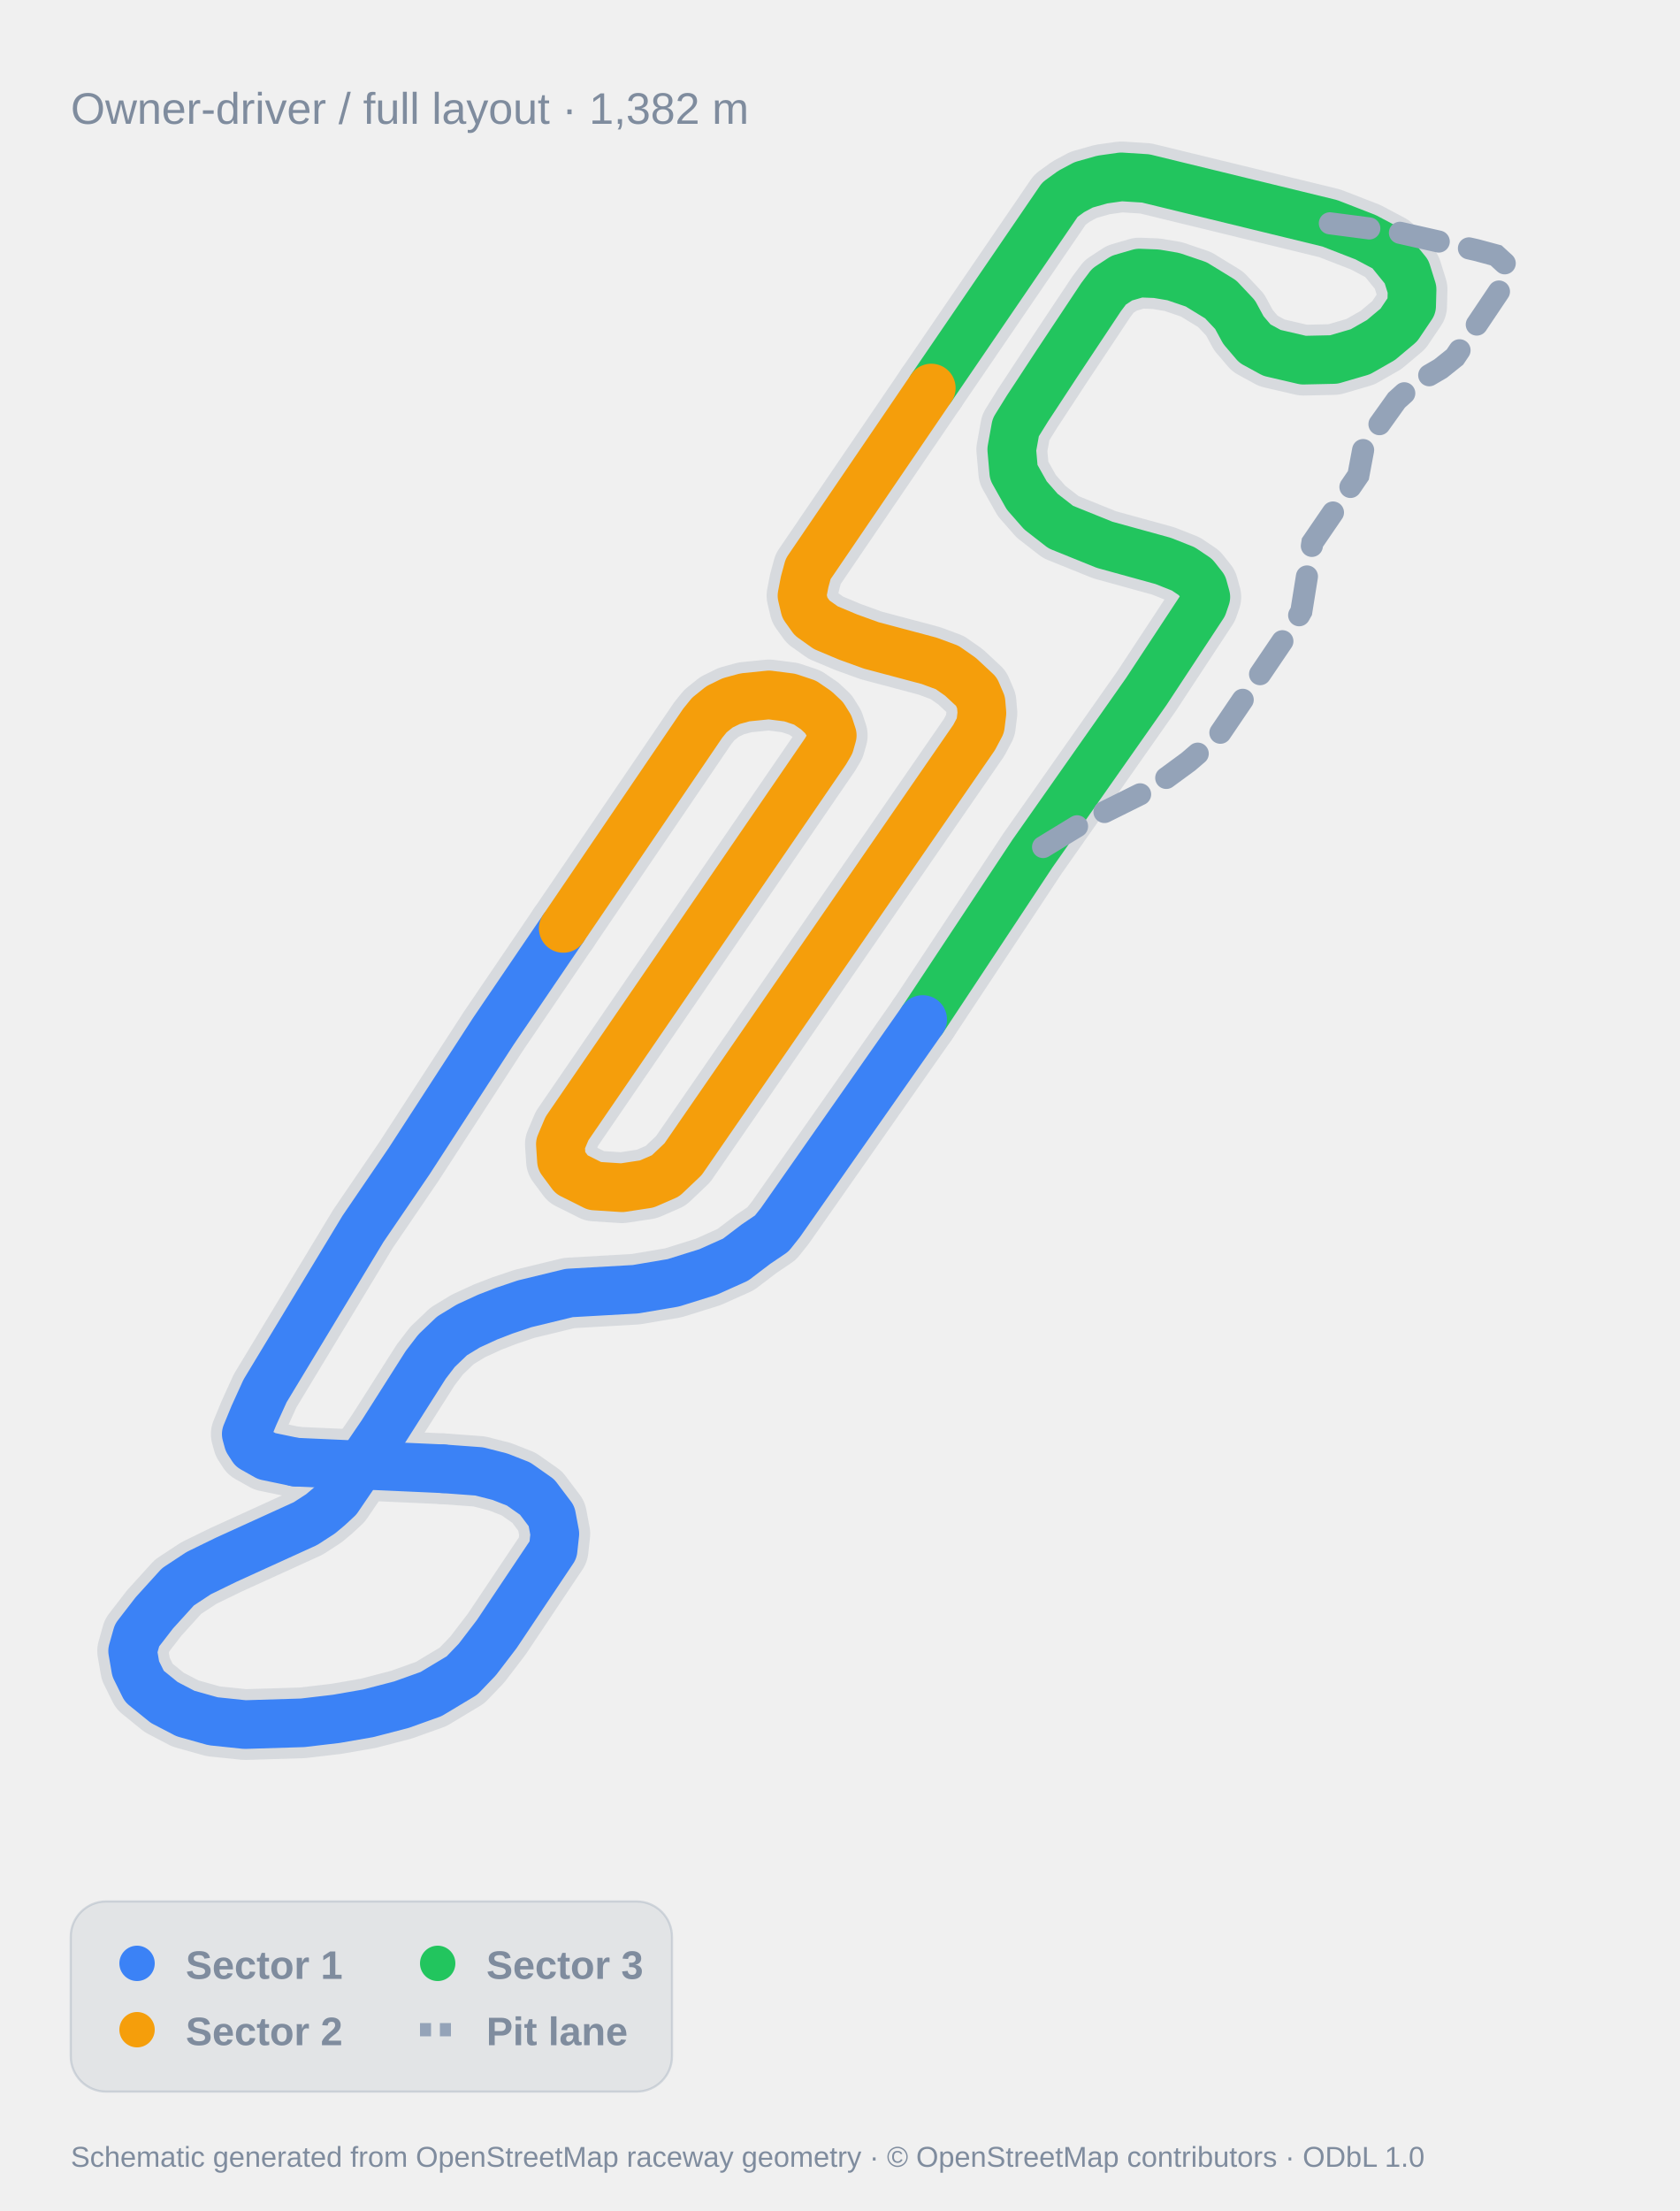
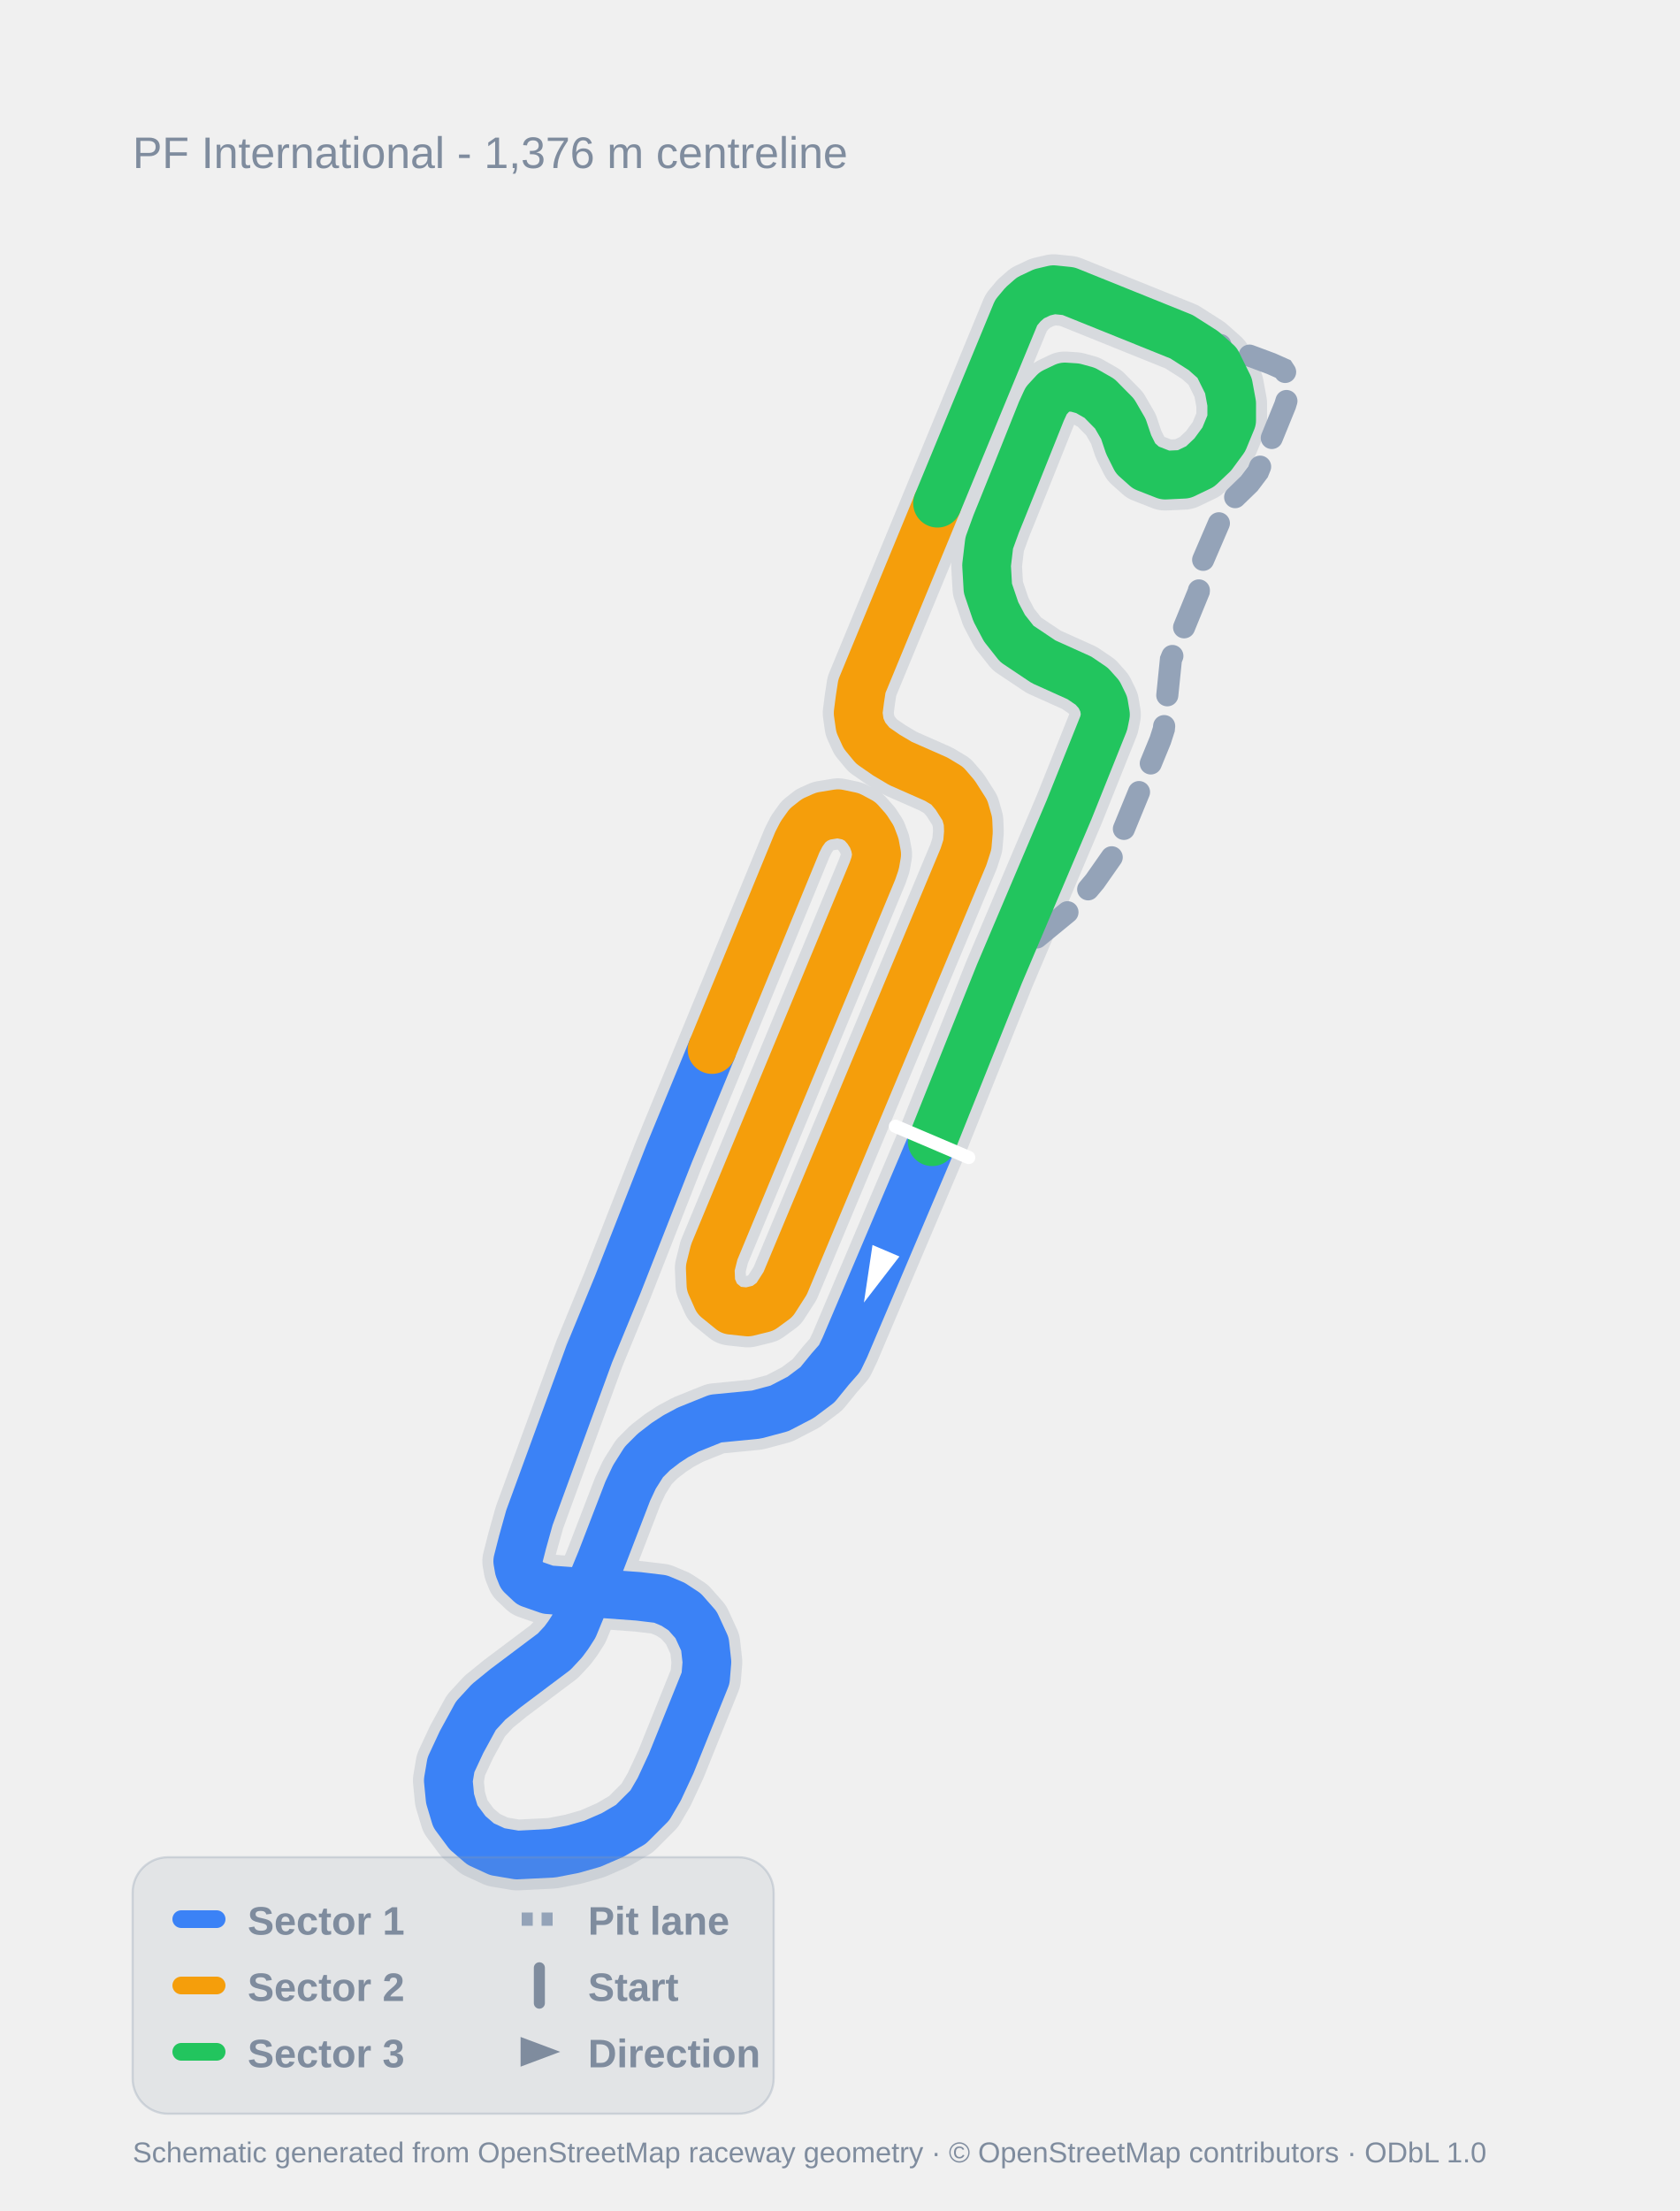
- <svg xmlns="http://www.w3.org/2000/svg" viewBox="40 20 760 1000" role="img" aria-labelledby="title desc">
+ <svg xmlns="http://www.w3.org/2000/svg" viewBox="0 0 760 1000" role="img" aria-labelledby="title desc">
  <style>
    /* An SVG shown through &lt;img&gt; is its own document: it cannot see the app's light/dark
       toggle, and following prefers-color-scheme instead put a dark map inside a light app
       whenever the two disagreed. So the artwork carries no background and no theme of its own.
       The app's map viewport supplies the surface, already themed, and every colour below is a
-        mid-tone chosen to read on both of its backgrounds (#f5f7fb light, #1d2a3a dark). The
-        sector colours already read on either. */
+        mid-tone chosen to read on both of its backgrounds (#f5f7fb light, #1d2a3a dark). */
    .map-caption { fill: #7f8c9e; }
    .map-legend-surface { fill: #8896aa; fill-opacity: 0.14; stroke: #8896aa; stroke-opacity: 0.3; }
    .map-legend-label { fill: #7f8c9e; }
    .map-outline { stroke: #7f8c9e; }
+     /* The start line and the direction arrow sit on the track itself, so they take their contrast
+        from it rather than from the page, and white works the same in either theme. Their legend
+        swatches sit on the panel instead and stay in the label colour. */
+     .map-mark { fill: #ffffff; stroke: #ffffff; }
+     .map-legend-mark { fill: #7f8c9e; stroke: #7f8c9e; }
  </style>
-   <text class="map-caption" x="72" y="76" font-family="Arial, Helvetica, sans-serif" font-size="20">Owner-driver / full layout · 1,382 m</text>
+   <text class="map-caption" x="60" y="76" font-family="Arial, Helvetica, sans-serif" font-size="20">PF International - 1,376 m centreline</text>
  <g class="map-outline" fill="none" stroke-width="32" stroke-linecap="round" stroke-linejoin="round" opacity="0.22">
-     <path d="M 461.3,195.5 L 519.5,110.3 L 524.6,106.6 L 530.2,103.6 L 538.7,101.2 L 547.2,100.0 L 558.3,100.7 L 641.6,121.0 L 657.8,127.3 L 668.0,132.7 L 676.3,142.9 L 678.8,150.9 L 678.6,158.4 L 672.8,167.0 L 664.7,173.8 L 655.4,179.1 L 643.4,182.6 L 629.6,182.9 L 615.4,179.6 L 607.7,175.4 L 602.5,169.3 L 598.7,162.3 L 592.2,155.4 L 581.1,148.6 L 570.8,145.1 L 563.1,143.8 L 555.4,143.5 L 547.5,145.8 L 541.7,149.6 L 538.1,154.4 L 518.1,184.5 L 508.4,199.3 L 504.9,204.6 L 499.5,213.3 L 497.7,223.3 L 498.6,233.6 L 504.5,244.1 L 510.9,251.4 L 519.9,258.4 L 539.7,266.4 L 566.2,273.7 L 575.3,277.3 L 580.8,281.0 L 584.2,285.3 L 585.5,290.0 L 584.2,293.8 L 558.6,332.7 L 507.1,406.0 L 457.4,481.1" />
-     <path d="M 457.4,481.1 L 393.0,573.0 L 389.1,577.9 L 382.0,582.7 L 372.8,589.7 L 360.3,595.3 L 344.6,600.2 L 327.5,603.1 L 297.5,604.8 L 277.3,609.7 L 268.1,612.8 L 260.6,615.7 L 251.9,619.7 L 244.5,624.2 L 237.5,630.9 L 232.6,637.3 L 212.9,668.3 L 192.8,697.8 L 188.7,701.6 L 185.0,704.7 L 178.2,709.1 L 142.2,725.5 L 129.9,731.5 L 120.5,737.7 L 109.8,749.5 L 102.0,759.6 L 100.0,766.7 L 101.4,774.8 L 105.3,782.7 L 114.3,790.0 L 123.9,795.0 L 136.4,798.5 L 150.8,800.0 L 176.9,799.2 L 192.2,797.4 L 206.6,794.9 L 221.6,791.0 L 235.0,786.2 L 249.0,777.8 L 255.9,770.6 L 264.7,759.1 L 290.2,721.0 L 291.0,713.7 L 289.5,705.7 L 283.0,697.1 L 274.6,691.2 L 266.2,687.9 L 256.8,685.5 L 240.4,684.3" />
-     <path d="M 240.4,684.3 L 173.7,681.3" />
-     <path d="M 173.7,681.3 L 160.7,678.6 L 154.3,675.0 L 152.3,671.9 L 151.4,668.6 L 154.9,660.1 L 159.9,649.1 L 204.2,575.8 L 225.0,545.3 L 263.2,486.4 L 294.8,439.9" />
-     <path d="M 294.8,439.9 L 357.9,347.1 L 360.9,343.4 L 365.5,339.7 L 370.8,337.1 L 377.0,335.4 L 387.9,334.3 L 397.3,335.5 L 404.2,337.8 L 409.3,341.3 L 412.8,344.6 L 415.1,348.3 L 416.5,352.6 L 415.4,356.5 L 413.4,359.9 L 296.5,530.4 L 293.5,537.5 L 294.0,545.0 L 298.6,551.2 L 309.0,556.4 L 321.4,557.2 L 332.6,555.5 L 341.1,551.8 L 349.0,544.3 L 480.7,353.5 L 483.5,348.2 L 484.2,342.5 L 483.8,337.7 L 481.7,332.8 L 474.5,326.1 L 468.5,321.9 L 460.4,318.9 L 434.1,311.9 L 423.6,308.1 L 413.6,303.9 L 407.4,299.5 L 404.1,294.9 L 402.8,289.4 L 404.0,283.2 L 405.6,277.3 L 461.3,195.5" />
+     <path d="M 421.7,516.4 L 382.2,609.4 L 379.8,614.4 L 375.5,619.3 L 369.8,626.3 L 362.2,632 L 352.6,637 L 342.1,639.8 L 323.7,641.6 L 311.3,646.6 L 305.7,649.6 L 301.1,652.6 L 295.8,656.7 L 291.3,661.2 L 287,668 L 284,674.4 L 271.9,705.8 L 259.6,735.6 L 257.1,739.5 L 254.8,742.6 L 250.7,747 L 228.6,763.6 L 221.1,769.7 L 215.3,776 L 208.8,787.9 L 204,798.2 L 202.8,805.3 L 203.6,813.5 L 206,821.5 L 211.5,828.9 L 217.4,834 L 225,837.5 L 233.9,839 L 249.9,838.2 L 259.2,836.4 L 268,833.9 L 277.2,829.9 L 285.4,825.1 L 294,816.5 L 298.2,809.3 L 303.6,797.7 L 319.2,759 L 319.8,751.7 L 318.9,743.6 L 314.9,734.9 L 309.7,729 L 304.5,725.6 L 298.8,723.2 L 288.8,722 L 247.9,719 L 239.9,716.2 L 236,712.5 L 234.8,709.5 L 234.2,706.1 L 236.4,697.5 L 239.5,686.4 L 266.6,612.3 L 279.3,581.4 L 302.7,521.8 L 322.1,474.7 L 360.7,380.9 L 362.6,377.2 L 365.3,373.4 L 368.6,370.8 L 372.4,369.1 L 379.1,368 L 384.8,369.2 L 389.1,371.5 L 392.2,375 L 394.4,378.4 L 395.8,382.1 L 396.6,386.4 L 395.9,390.4 L 394.7,393.9 L 323.1,566.3 L 321.3,573.5 L 321.6,581.1 L 324.4,587.4 L 330.8,592.6 L 338.3,593.4 L 345.2,591.7 L 350.4,587.9 L 355.2,580.4 L 435.9,387.4 L 437.6,382.1 L 438.1,376.2 L 437.9,371.4 L 436.5,366.5 L 432.1,359.6 L 428.5,355.4 L 423.5,352.4 L 407.4,345.3 L 401,341.5 L 394.8,337.2 L 391.1,332.7 L 389,328.1 L 388.2,322.5 L 389,316.3 L 389.9,310.4 L 424.1,227.6 L 459.7,141.4 L 462.8,137.7 L 466.2,134.7 L 471.5,132.2 L 476.6,131 L 483.4,131.7 L 534.5,152.3 L 544.4,158.6 L 550.6,164.1 L 555.7,174.4 L 557.2,182.5 L 557.2,190.1 L 553.6,198.8 L 548.6,205.6 L 542.9,211 L 535.6,214.5 L 527.1,214.9 L 518.4,211.5 L 513.7,207.3 L 510.6,201.1 L 508.2,194 L 504.2,187.1 L 497.4,180.2 L 491.1,176.6 L 486.4,175.3 L 481.7,175 L 476.9,177.3 L 473.3,181.2 L 471.1,186 L 458.9,216.5 L 452.9,231.4 L 450.7,236.8 L 447.5,245.6 L 446.3,255.7 L 446.9,266.1 L 450.5,276.7 L 454.4,284.1 L 460,291.2 L 472.1,299.3 L 488.3,306.6 L 493.9,310.4 L 497.2,314.1 L 499.3,318.4 L 500.1,323.2 L 499.3,327.1 L 483.6,366.3 L 452.1,440.5 L 421.7,516.4" />
  </g>
-   <g fill="none" stroke-linecap="round" stroke-linejoin="round">
-     <path d="M 461.3,195.5 L 519.5,110.3 L 524.6,106.6 L 530.2,103.6 L 538.7,101.2 L 547.2,100.0 L 558.3,100.7 L 641.6,121.0 L 657.8,127.3 L 668.0,132.7 L 676.3,142.9 L 678.8,150.9 L 678.6,158.4 L 672.8,167.0 L 664.7,173.8 L 655.4,179.1 L 643.4,182.6 L 629.6,182.9 L 615.4,179.6 L 607.7,175.4 L 602.5,169.3 L 598.7,162.3 L 592.2,155.4 L 581.1,148.6 L 570.8,145.1 L 563.1,143.8 L 555.4,143.5 L 547.5,145.8 L 541.7,149.6 L 538.1,154.4 L 518.1,184.5 L 508.4,199.3 L 504.9,204.6 L 499.5,213.3 L 497.7,223.3 L 498.6,233.6 L 504.5,244.1 L 510.9,251.4 L 519.9,258.4 L 539.7,266.4 L 566.2,273.7 L 575.3,277.3 L 580.8,281.0 L 584.2,285.3 L 585.5,290.0 L 584.2,293.8 L 558.6,332.7 L 507.1,406.0 L 457.4,481.1" stroke="#22c55e" stroke-width="22" />
-     <path d="M 457.4,481.1 L 393.0,573.0 L 389.1,577.9 L 382.0,582.7 L 372.8,589.7 L 360.3,595.3 L 344.6,600.2 L 327.5,603.1 L 297.5,604.8 L 277.3,609.7 L 268.1,612.8 L 260.6,615.7 L 251.9,619.7 L 244.5,624.2 L 237.5,630.9 L 232.6,637.3 L 212.9,668.3 L 192.8,697.8 L 188.7,701.6 L 185.0,704.7 L 178.2,709.1 L 142.2,725.5 L 129.9,731.5 L 120.5,737.7 L 109.8,749.5 L 102.0,759.6 L 100.0,766.7 L 101.4,774.8 L 105.3,782.7 L 114.3,790.0 L 123.9,795.0 L 136.4,798.5 L 150.8,800.0 L 176.9,799.2 L 192.2,797.4 L 206.6,794.9 L 221.6,791.0 L 235.0,786.2 L 249.0,777.8 L 255.9,770.6 L 264.7,759.1 L 290.2,721.0 L 291.0,713.7 L 289.5,705.7 L 283.0,697.1 L 274.6,691.2 L 266.2,687.9 L 256.8,685.5 L 240.4,684.3" stroke="#3b82f6" stroke-width="22" />
-     <path d="M 240.4,684.3 L 173.7,681.3" stroke="#3b82f6" stroke-width="22" />
-     <path d="M 173.7,681.3 L 160.7,678.6 L 154.3,675.0 L 152.3,671.9 L 151.4,668.6 L 154.9,660.1 L 159.9,649.1 L 204.2,575.8 L 225.0,545.3 L 263.2,486.4 L 294.8,439.9" stroke="#3b82f6" stroke-width="22" />
-     <path d="M 294.8,439.9 L 357.9,347.1 L 360.9,343.4 L 365.5,339.7 L 370.8,337.1 L 377.0,335.4 L 387.9,334.3 L 397.3,335.5 L 404.2,337.8 L 409.3,341.3 L 412.8,344.6 L 415.1,348.3 L 416.5,352.6 L 415.4,356.5 L 413.4,359.9 L 296.5,530.4 L 293.5,537.5 L 294.0,545.0 L 298.6,551.2 L 309.0,556.4 L 321.4,557.2 L 332.6,555.5 L 341.1,551.8 L 349.0,544.3 L 480.7,353.5 L 483.5,348.2 L 484.2,342.5 L 483.8,337.7 L 481.7,332.8 L 474.5,326.1 L 468.5,321.9 L 460.4,318.9 L 434.1,311.9 L 423.6,308.1 L 413.6,303.9 L 407.4,299.5 L 404.1,294.9 L 402.8,289.4 L 404.0,283.2 L 405.6,277.3 L 461.3,195.5" stroke="#f59e0b" stroke-width="22" />
-   </g>
-   <path d="M 641.6,121.0 L 671.6,124.9 L 707.9,133.1 L 716.8,135.5 L 721.7,140.0 L 721.6,144.7 L 718.2,151.7 L 698.2,181.5 L 691.7,186.7 L 680.1,193.5 L 671.8,201.0 L 657.0,221.7 L 654.5,235.0 L 633.7,265.4 L 628.7,296.5 L 625.9,301.5 L 591.0,353.0 L 577.6,364.5 L 561.1,376.6 L 529.9,392.1 L 507.1,406.0" fill="none" stroke="#94a3b8" stroke-width="10" stroke-dasharray="18 14" stroke-linecap="round" />
+   <path d="M 534.5,152.3 L 552.8,156.2 L 575.1,164.5 L 580.5,166.9 L 583.5,171.5 L 583.5,176.2 L 581.4,183.2 L 569.1,213.4 L 565.1,218.7 L 558,225.6 L 552.9,233.2 L 543.9,254.1 L 542.3,267.5 L 529.7,298.3 L 526.5,329.8 L 524.9,334.8 L 503.5,386.9 L 495.3,398.6 L 485.2,410.7 L 466.1,426.4 L 452.1,440.5" fill="none" stroke="#94a3b8" stroke-width="10" stroke-dasharray="18 14" stroke-linecap="round" />
+   <path d="M 421.7,516.4 L 382.2,609.4 L 379.8,614.4 L 375.5,619.3 L 369.8,626.3 L 362.2,632 L 352.6,637 L 342.1,639.8 L 323.7,641.6 L 311.3,646.6 L 305.7,649.6 L 301.1,652.6 L 295.8,656.7 L 291.3,661.2 L 287,668 L 284,674.4 L 271.9,705.8 L 259.6,735.6 L 257.1,739.5 L 254.8,742.6 L 250.7,747 L 228.6,763.6 L 221.1,769.7 L 215.3,776 L 208.8,787.9 L 204,798.2 L 202.8,805.3 L 203.6,813.5 L 206,821.5 L 211.5,828.9 L 217.4,834 L 225,837.5 L 233.9,839 L 249.9,838.2 L 259.2,836.4 L 268,833.9 L 277.2,829.9 L 285.4,825.1 L 294,816.5 L 298.2,809.3 L 303.6,797.7 L 319.2,759 L 319.8,751.7 L 318.9,743.6 L 314.9,734.9 L 309.7,729 L 304.5,725.6 L 298.8,723.2 L 288.8,722 L 247.9,719 L 239.9,716.2 L 236,712.5 L 234.8,709.5 L 234.2,706.1 L 236.4,697.5 L 239.5,686.4 L 266.6,612.3 L 279.3,581.4 L 302.7,521.8 L 322.1,474.7" fill="none" stroke="#3b82f6" stroke-width="22" stroke-linecap="round" stroke-linejoin="round" />
+   <path d="M 322.1,474.7 L 360.7,380.9 L 362.6,377.2 L 365.3,373.4 L 368.6,370.8 L 372.4,369.1 L 379.1,368 L 384.8,369.2 L 389.1,371.5 L 392.2,375 L 394.4,378.4 L 395.8,382.1 L 396.6,386.4 L 395.9,390.4 L 394.7,393.9 L 323.1,566.3 L 321.3,573.5 L 321.6,581.1 L 324.4,587.4 L 330.8,592.6 L 338.3,593.4 L 345.2,591.7 L 350.4,587.9 L 355.2,580.4 L 435.9,387.4 L 437.6,382.1 L 438.1,376.2 L 437.9,371.4 L 436.5,366.5 L 432.1,359.6 L 428.5,355.4 L 423.5,352.4 L 407.4,345.3 L 401,341.5 L 394.8,337.2 L 391.1,332.7 L 389,328.1 L 388.2,322.5 L 389,316.3 L 389.9,310.4 L 424.1,227.6" fill="none" stroke="#f59e0b" stroke-width="22" stroke-linecap="round" stroke-linejoin="round" />
+   <path d="M 424.1,227.6 L 459.7,141.4 L 462.8,137.7 L 466.2,134.7 L 471.5,132.2 L 476.6,131 L 483.4,131.7 L 534.5,152.3 L 544.4,158.6 L 550.6,164.1 L 555.7,174.4 L 557.2,182.5 L 557.2,190.1 L 553.6,198.8 L 548.6,205.6 L 542.9,211 L 535.6,214.5 L 527.1,214.9 L 518.4,211.5 L 513.7,207.3 L 510.6,201.1 L 508.2,194 L 504.2,187.1 L 497.4,180.2 L 491.1,176.6 L 486.4,175.3 L 481.7,175 L 476.9,177.3 L 473.3,181.2 L 471.1,186 L 458.9,216.5 L 452.9,231.4 L 450.7,236.8 L 447.5,245.6 L 446.3,255.7 L 446.9,266.1 L 450.5,276.7 L 454.4,284.1 L 460,291.2 L 472.1,299.3 L 488.3,306.6 L 493.9,310.4 L 497.2,314.1 L 499.3,318.4 L 500.1,323.2 L 499.3,327.1 L 483.6,366.3 L 452.1,440.5 L 421.7,516.4" fill="none" stroke="#22c55e" stroke-width="22" stroke-linecap="round" stroke-linejoin="round" />
+   <line class="map-mark" x1="405.1" y1="509.4" x2="438.2" y2="523.5" stroke-width="6" stroke-linecap="round" />
+   <polygon class="map-mark" points="391.6,587.3 395.1,563.8 406.1,568.5" stroke-width="1" />
  <g font-family="Arial, Helvetica, sans-serif" font-size="18" font-weight="700">
-     <g transform="translate(72 880)">
-       <rect class="map-legend-surface" width="272" height="86" rx="16" />
-       <circle cx="30" cy="28" r="8" fill="#3b82f6" />
+     <g transform="translate(60 840)">
+       <rect class="map-legend-surface" width="290" height="116" rx="16" />
+       <line x1="22" y1="28" x2="38" y2="28" stroke="#3b82f6" stroke-width="8" stroke-linecap="round" />
      <text class="map-legend-label" x="52" y="35">Sector 1</text>
-       <circle cx="30" cy="58" r="8" fill="#f59e0b" />
+       <line x1="22" y1="58" x2="38" y2="58" stroke="#f59e0b" stroke-width="8" stroke-linecap="round" />
      <text class="map-legend-label" x="52" y="65">Sector 2</text>
-       <circle cx="166" cy="28" r="8" fill="#22c55e" />
-       <text class="map-legend-label" x="188" y="35">Sector 3</text>
-       <line x1="158" y1="58" x2="174" y2="58" stroke="#94a3b8" stroke-width="6" stroke-dasharray="5 4" />
-       <text class="map-legend-label" x="188" y="65">Pit lane</text>
+       <line x1="22" y1="88" x2="38" y2="88" stroke="#22c55e" stroke-width="8" stroke-linecap="round" />
+       <text class="map-legend-label" x="52" y="95">Sector 3</text>
+       <line x1="176" y1="28" x2="192" y2="28" stroke="#94a3b8" stroke-width="6" stroke-dasharray="5 4" />
+       <text class="map-legend-label" x="206" y="35">Pit lane</text>
+       <line class="map-legend-mark" x1="184" y1="50" x2="184" y2="66" stroke-width="5" stroke-linecap="round" />
+       <text class="map-legend-label" x="206" y="65">Start</text>
+       <polygon class="map-legend-mark" points="176,82 192,88 176,94" />
+       <text class="map-legend-label" x="206" y="95">Direction</text>
    </g>
  </g>
-   <text class="map-caption" x="72" y="1000" font-family="Arial, Helvetica, sans-serif" font-size="13">Schematic generated from OpenStreetMap raceway geometry · © OpenStreetMap contributors · ODbL 1.0</text>
+   <text class="map-caption" x="60" y="978" font-family="Arial, Helvetica, sans-serif" font-size="13">Schematic generated from OpenStreetMap raceway geometry · © OpenStreetMap contributors · ODbL 1.0</text>
</svg>
